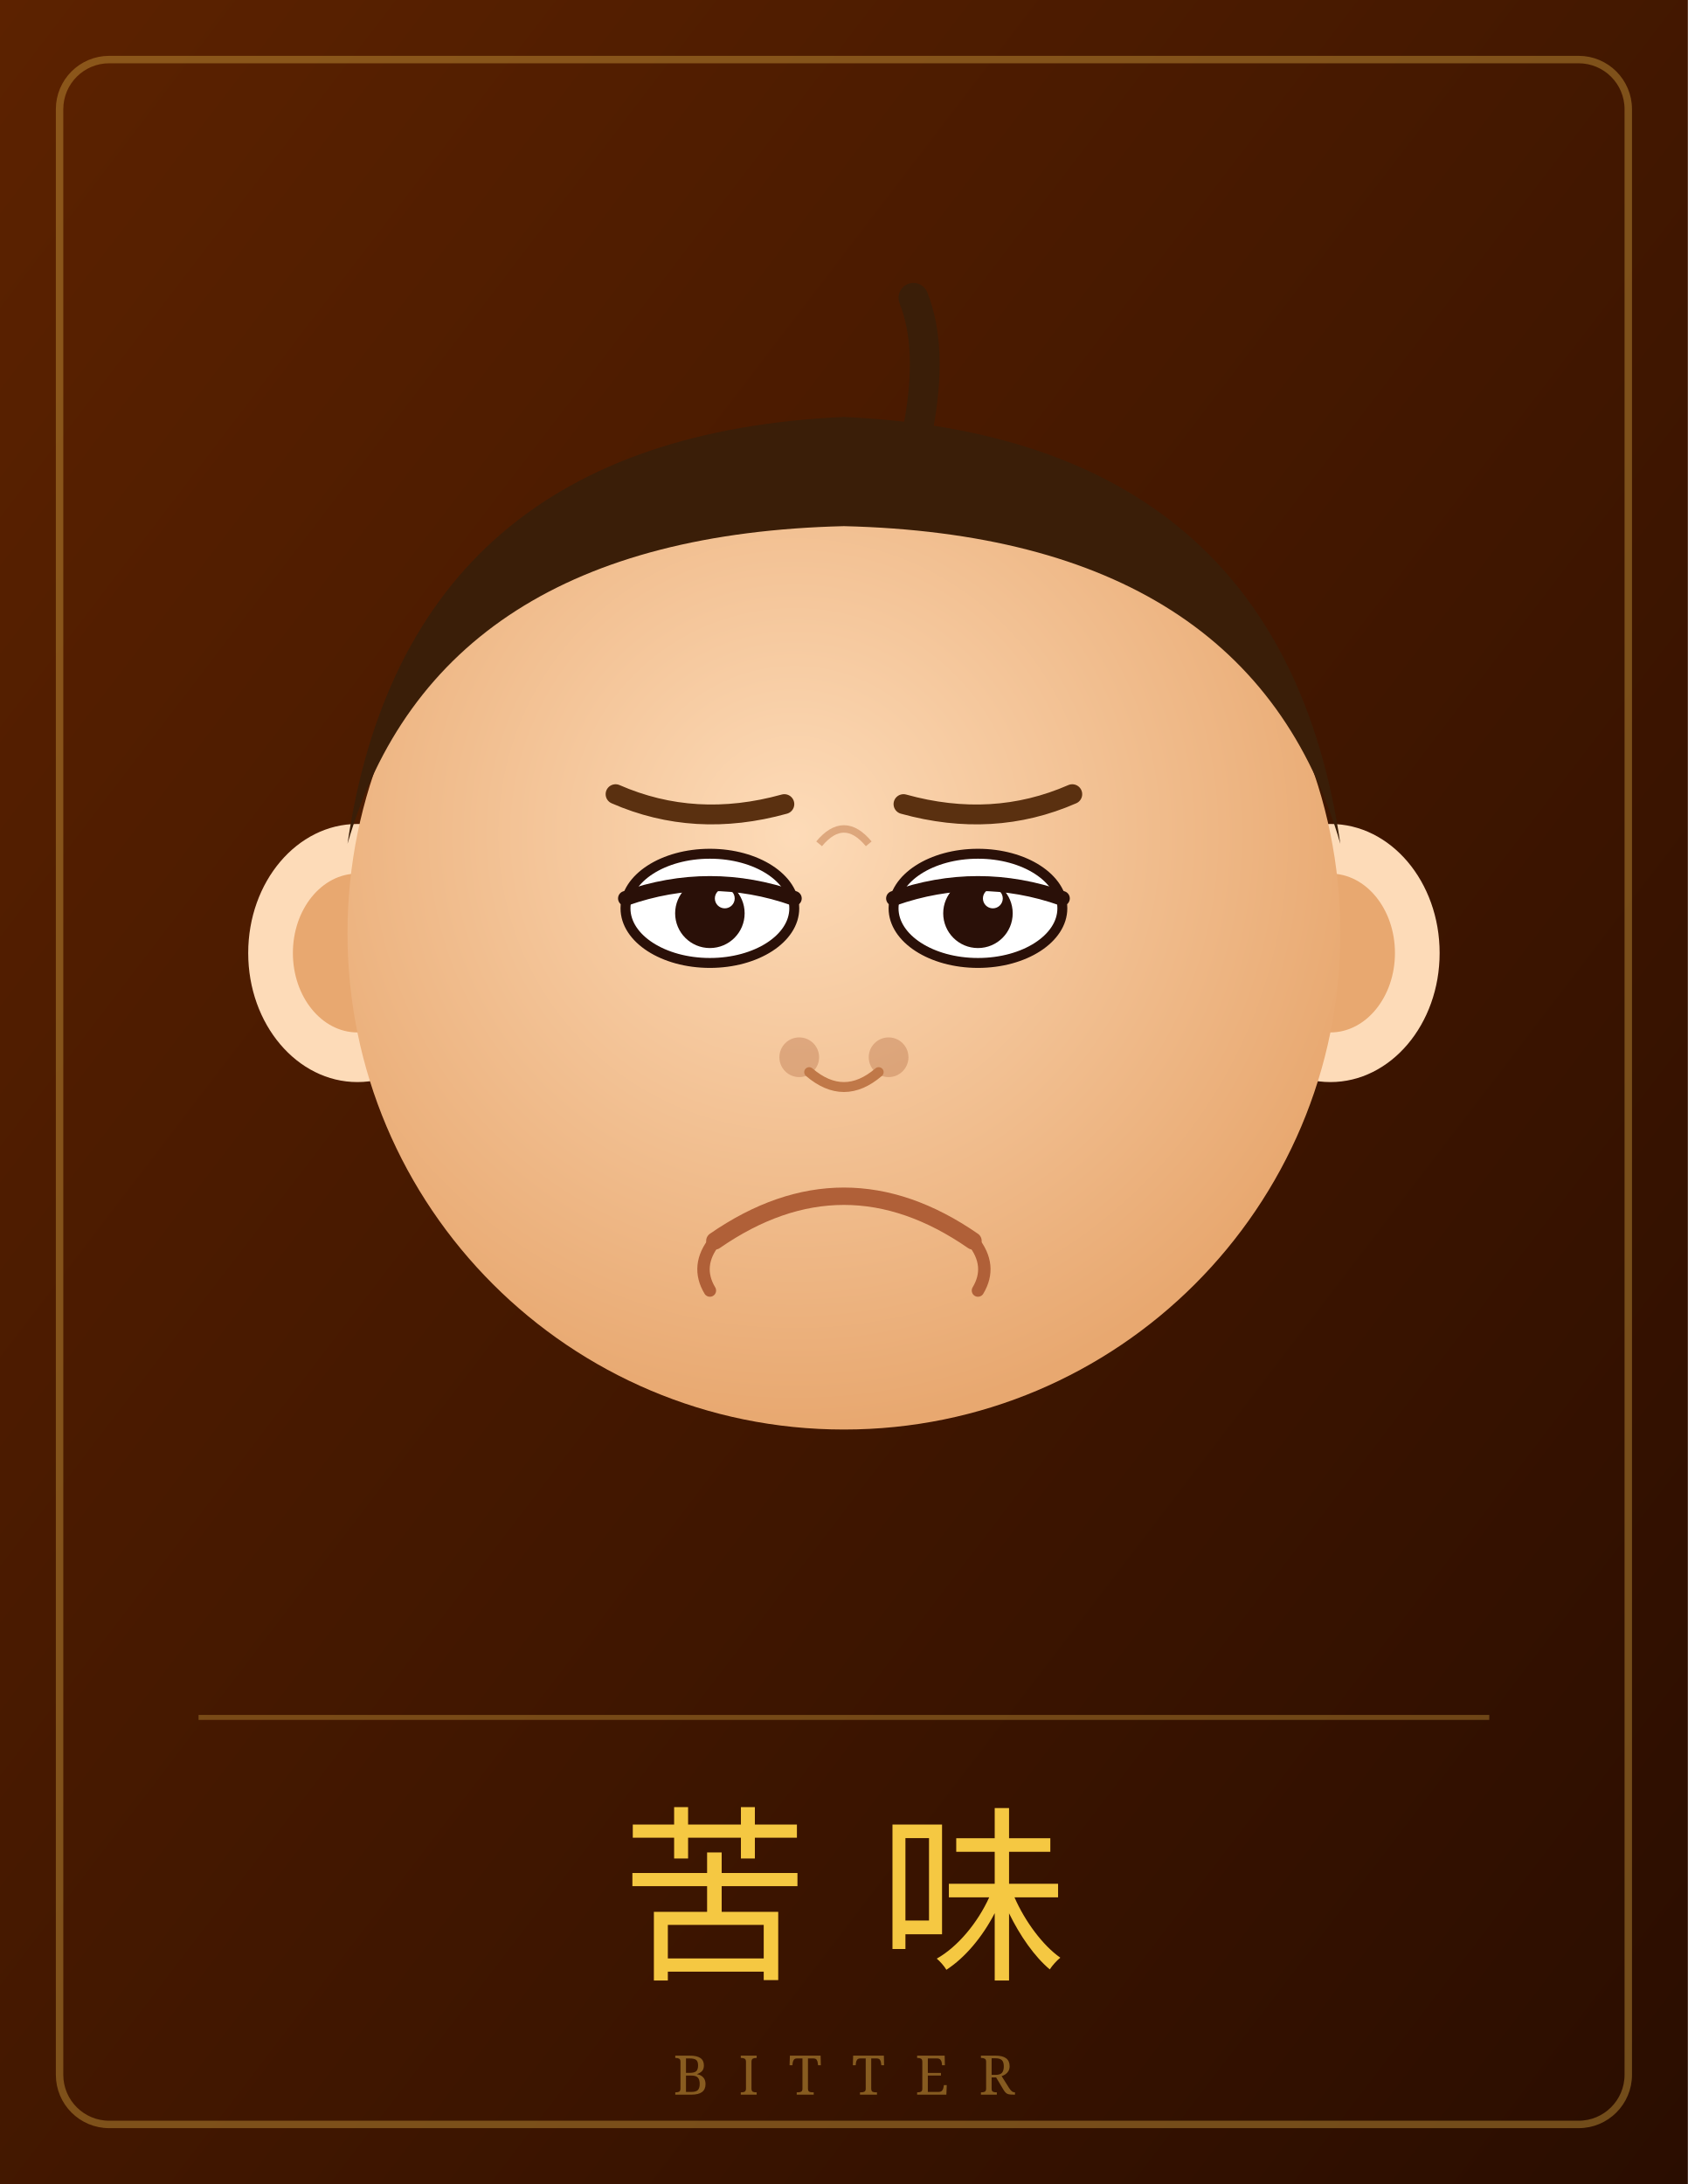
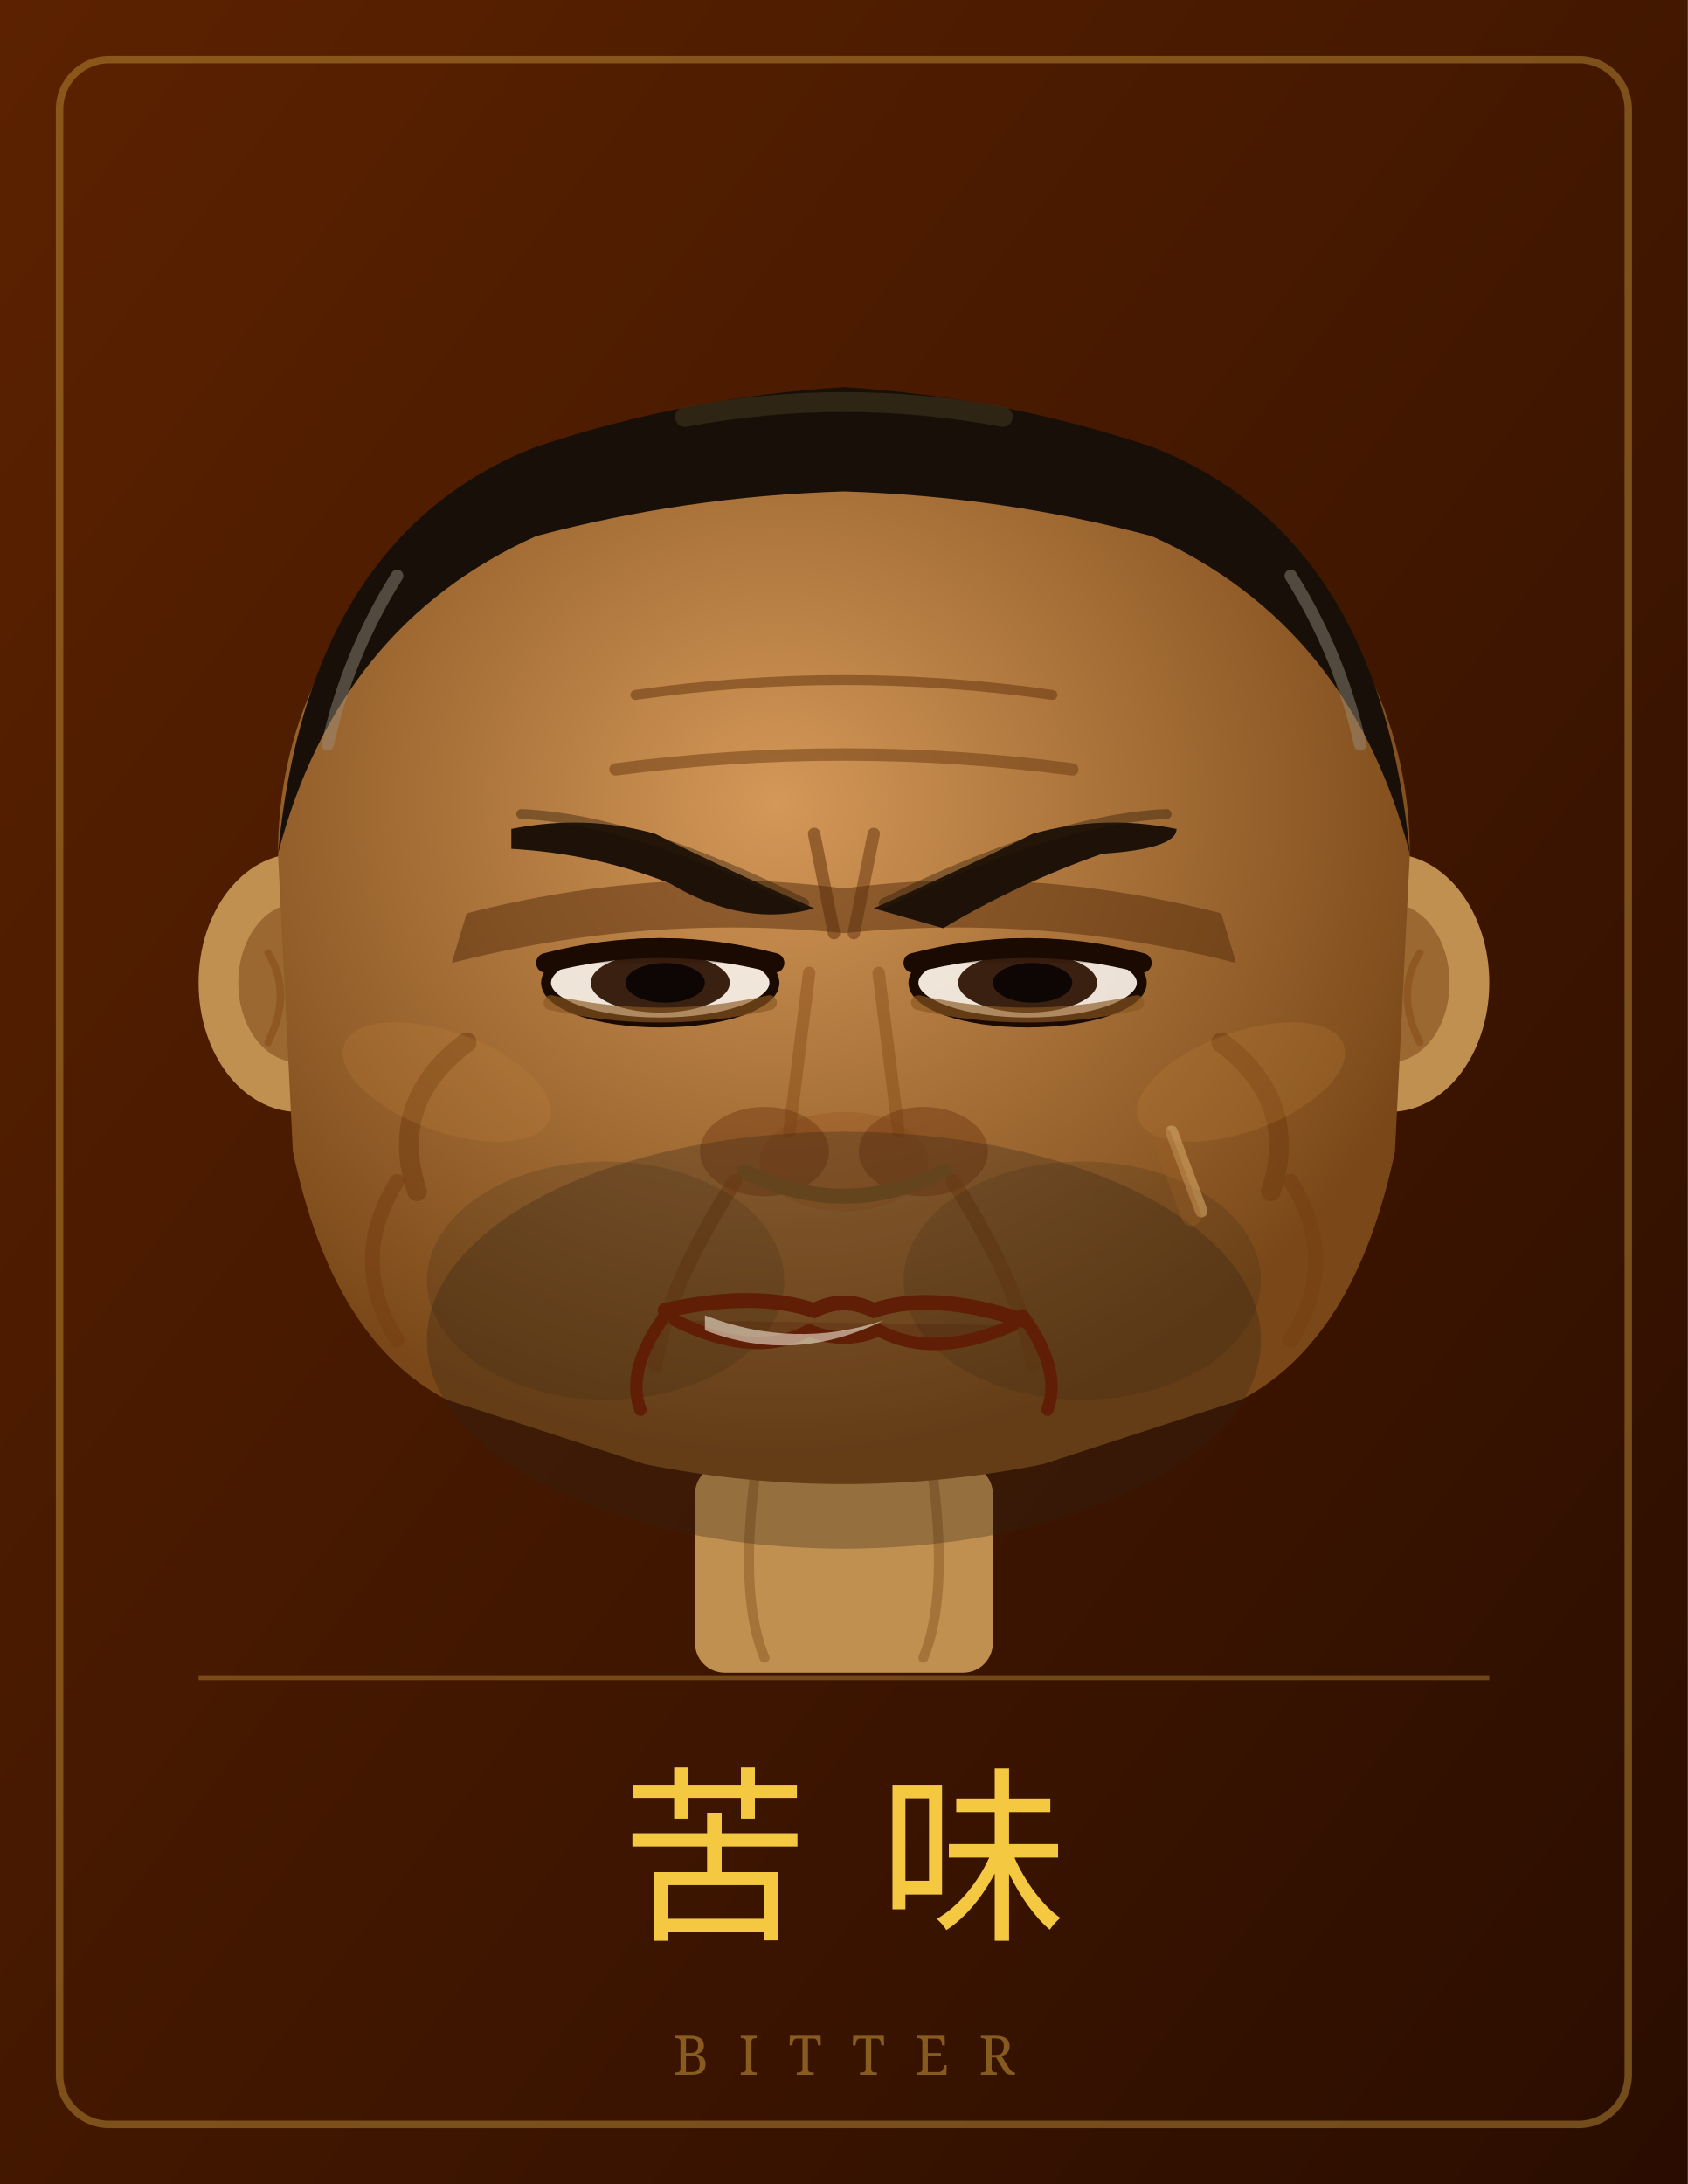
<svg xmlns="http://www.w3.org/2000/svg" viewBox="0 0 340 440">
  <defs>
-     <linearGradient id="bg2" x1="0" y1="0" x2="1" y2="1" gradientUnits="objectBoundingBox">
+     <linearGradient id="bg" x1="0" y1="0" x2="1" y2="1" gradientUnits="objectBoundingBox">
      <stop offset="0%" stop-color="#5c2200" />
      <stop offset="100%" stop-color="#2a0d00" />
    </linearGradient>
-     <radialGradient id="face2" cx="45%" cy="40%" r="60%">
-       <stop offset="0%" stop-color="#fddbb8" />
-       <stop offset="100%" stop-color="#e8a870" />
+     <radialGradient id="sk" cx="44%" cy="36%" r="62%">
+       <stop offset="0%" stop-color="#d49858" />
+       <stop offset="100%" stop-color="#7a4818" />
    </radialGradient>
  </defs>
-   <rect width="340" height="440" fill="url(#bg2)" />
+   <rect width="340" height="440" fill="url(#bg)" />
  <rect x="12" y="12" width="316" height="416" rx="10" fill="none" stroke="rgba(200,151,58,0.45)" stroke-width="1.5" />
-   <ellipse cx="72" cy="192" rx="22" ry="26" fill="#fddbb8" />
-   <ellipse cx="268" cy="192" rx="22" ry="26" fill="#fddbb8" />
-   <ellipse cx="72" cy="192" rx="13" ry="16" fill="#e8a870" />
-   <ellipse cx="268" cy="192" rx="13" ry="16" fill="#e8a870" />
-   <circle cx="170" cy="188" r="100" fill="url(#face2)" />
-   <path d="M70 170 Q82 88 170 84 Q258 88 270 170 Q252 108 170 106 Q88 108 70 170z" fill="#3a1e08" />
-   <path d="M185 86 Q188 70 184 60" stroke="#3a1e08" stroke-width="6" fill="none" stroke-linecap="round" />
-   <path d="M124 160 Q140 167 158 162" stroke="#5a3010" stroke-width="4" fill="none" stroke-linecap="round" />
-   <path d="M182 162 Q200 167 216 160" stroke="#5a3010" stroke-width="4" fill="none" stroke-linecap="round" />
-   <ellipse cx="143" cy="183" rx="17" ry="11" fill="white" />
-   <circle cx="143" cy="184" r="7" fill="#2a1008" />
-   <circle cx="146" cy="181" r="2" fill="white" />
-   <ellipse cx="143" cy="183" rx="17" ry="11" fill="none" stroke="#2a1008" stroke-width="2" />
-   <path d="M126 181 Q143 175 160 181" stroke="#2a1008" stroke-width="3" fill="none" stroke-linecap="round" />
-   <ellipse cx="197" cy="183" rx="17" ry="11" fill="white" />
-   <circle cx="197" cy="184" r="7" fill="#2a1008" />
-   <circle cx="200" cy="181" r="2" fill="white" />
-   <ellipse cx="197" cy="183" rx="17" ry="11" fill="none" stroke="#2a1008" stroke-width="2" />
-   <path d="M180 181 Q197 175 214 181" stroke="#2a1008" stroke-width="3" fill="none" stroke-linecap="round" />
-   <circle cx="161" cy="213" r="4" fill="rgba(160,80,40,0.28)" />
-   <circle cx="179" cy="213" r="4" fill="rgba(160,80,40,0.28)" />
-   <path d="M163 216 Q170 222 177 216" stroke="#c07848" stroke-width="2" fill="none" stroke-linecap="round" />
-   <path d="M144 250 Q170 232 196 250" stroke="#b06038" stroke-width="3.5" fill="none" stroke-linecap="round" />
-   <path d="M144 250 Q140 255 143 260" stroke="#b06038" stroke-width="2.5" fill="none" stroke-linecap="round" />
-   <path d="M196 250 Q200 255 197 260" stroke="#b06038" stroke-width="2.5" fill="none" stroke-linecap="round" />
-   <path d="M165 170 Q170 164 175 170" stroke="#c07848" stroke-width="1.5" fill="none" opacity="0.5" />
-   <line x1="40" y1="346" x2="300" y2="346" stroke="rgba(200,151,58,0.4)" stroke-width="1" />
-   <text x="170" y="396" text-anchor="middle" font-family="Hiragino Mincho ProN, Yu Mincho, serif" font-size="38" fill="#f5c842" letter-spacing="14">苦味</text>
-   <text x="170" y="422" text-anchor="middle" font-family="Georgia, serif" font-size="11" fill="rgba(200,151,58,0.55)" letter-spacing="6">BITTER</text>
+   <rect x="140" y="295" width="60" height="42" rx="6" fill="#c09050" />
+   <path d="M152 298 Q149 322 154 334" stroke="rgba(110,60,15,0.35)" stroke-width="2" fill="none" stroke-linecap="round" />
+   <path d="M188 298 Q191 322 186 334" stroke="rgba(110,60,15,0.35)" stroke-width="2" fill="none" stroke-linecap="round" />
+   <ellipse cx="60" cy="198" rx="20" ry="26" fill="#c09050" />
+   <ellipse cx="280" cy="198" rx="20" ry="26" fill="#c09050" />
+   <ellipse cx="60" cy="198" rx="12" ry="16" fill="#9a6830" />
+   <ellipse cx="280" cy="198" rx="12" ry="16" fill="#9a6830" />
+   <path d="M54 192 Q59 200 54 210" stroke="rgba(130,70,20,0.45)" stroke-width="1.5" fill="none" stroke-linecap="round" />
+   <path d="M286 192 Q281 200 286 210" stroke="rgba(130,70,20,0.45)" stroke-width="1.5" fill="none" stroke-linecap="round" />
+   <path d="M170 84 C242 82 284 122 284 172 L281 232 Q273 270 250 282 L210 295 Q170 303 130 295 L90 282 Q67 270 59 232 L56 172 C56 122 98 82 170 84Z" fill="url(#sk)" />
+   <path d="M80 238 Q70 254 80 270" stroke="rgba(115,60,15,0.48)" stroke-width="3" fill="none" stroke-linecap="round" />
+   <path d="M260 238 Q270 254 260 270" stroke="rgba(115,60,15,0.48)" stroke-width="3" fill="none" stroke-linecap="round" />
+   <path d="M246 210 Q262 222 256 240" stroke="rgba(110,58,15,0.5)" stroke-width="4" fill="none" stroke-linecap="round" />
+   <path d="M94 210 Q78 222 84 240" stroke="rgba(110,58,15,0.5)" stroke-width="4" fill="none" stroke-linecap="round" />
+   <ellipse cx="250" cy="218" rx="22" ry="10" fill="rgba(195,135,62,0.22)" transform="rotate(-20,250,218)" />
+   <ellipse cx="90" cy="218" rx="22" ry="10" fill="rgba(195,135,62,0.22)" transform="rotate(20,90,218)" />
+   <path d="M56 172 Q62 108 108 90 Q138 80 170 78 Q202 80 232 90 Q278 108 284 172 Q272 126 232 108 Q202 100 170 99 Q138 100 108 108 Q68 126 56 172Z" fill="#181008" />
+   <path d="M138 84 Q170 78 202 84" stroke="#382e1a" stroke-width="4" fill="none" stroke-linecap="round" opacity="0.7" />
+   <path d="M66 150 Q70 132 80 116" stroke="#9a9080" stroke-width="2.5" fill="none" stroke-linecap="round" opacity="0.45" />
+   <path d="M274 150 Q270 132 260 116" stroke="#9a9080" stroke-width="2.5" fill="none" stroke-linecap="round" opacity="0.45" />
+   <path d="M128 140 Q170 134 212 140" stroke="rgba(100,52,14,0.52)" stroke-width="2" fill="none" stroke-linecap="round" />
+   <path d="M124 155 Q170 149 216 155" stroke="rgba(100,52,14,0.48)" stroke-width="2.5" fill="none" stroke-linecap="round" />
+   <path d="M164 168 L168 188" stroke="rgba(100,52,14,0.55)" stroke-width="2.5" fill="none" stroke-linecap="round" />
+   <path d="M176 168 L172 188" stroke="rgba(100,52,14,0.5)" stroke-width="2.5" fill="none" stroke-linecap="round" />
+   <path d="M94 184 Q133 174 170 179 Q207 174 246 184 L249 194 Q210 184 170 188 Q130 184 91 194Z" fill="rgba(85,42,10,0.5)" />
+   <path d="M103 167 Q118 164 132 168 Q146 175 164 183 Q150 187 135 178 Q120 172 103 171Z" fill="#1e1208" />
+   <path d="M105 164 Q128 165 162 182" stroke="#2a1a08" stroke-width="2" fill="none" stroke-linecap="round" opacity="0.4" />
+   <path d="M176 183 Q194 175 208 168 Q222 164 237 167 Q237 171 222 172 Q205 178 190 187Z" fill="#1e1208" />
+   <path d="M178 182 Q212 165 235 164" stroke="#2a1a08" stroke-width="2" fill="none" stroke-linecap="round" opacity="0.4" />
+   <ellipse cx="133" cy="198" rx="23" ry="8" fill="white" opacity="0.8" />
+   <ellipse cx="133" cy="198" rx="14" ry="6" fill="#3a2010" />
+   <ellipse cx="134" cy="198" rx="8" ry="4" fill="#0e0604" />
+   <ellipse cx="133" cy="198" rx="23" ry="8" fill="none" stroke="#1a0a02" stroke-width="2" />
+   <path d="M110 194 Q133 188 156 194" stroke="#1a0a02" stroke-width="4" fill="rgba(35,12,2,0.2)" stroke-linecap="round" />
+   <path d="M111 202 Q133 207 155 202" stroke="#8a5820" stroke-width="3" fill="none" stroke-linecap="round" opacity="0.65" />
+   <ellipse cx="207" cy="198" rx="23" ry="8" fill="white" opacity="0.8" />
+   <ellipse cx="207" cy="198" rx="14" ry="6" fill="#3a2010" />
+   <ellipse cx="208" cy="198" rx="8" ry="4" fill="#0e0604" />
+   <ellipse cx="207" cy="198" rx="23" ry="8" fill="none" stroke="#1a0a02" stroke-width="2" />
+   <path d="M184 194 Q207 188 230 194" stroke="#1a0a02" stroke-width="4" fill="rgba(35,12,2,0.2)" stroke-linecap="round" />
+   <path d="M185 202 Q207 207 229 202" stroke="#8a5820" stroke-width="3" fill="none" stroke-linecap="round" opacity="0.65" />
+   <path d="M163 196 L159 228" stroke="rgba(130,70,18,0.42)" stroke-width="2.5" fill="none" stroke-linecap="round" />
+   <path d="M177 196 L181 228" stroke="rgba(130,70,18,0.42)" stroke-width="2.5" fill="none" stroke-linecap="round" />
+   <ellipse cx="170" cy="234" rx="17" ry="10" fill="rgba(148,78,28,0.3)" />
+   <ellipse cx="154" cy="232" rx="13" ry="9" fill="rgba(108,50,14,0.42)" />
+   <ellipse cx="186" cy="232" rx="13" ry="9" fill="rgba(108,50,14,0.42)" />
+   <path d="M150 236 Q170 246 190 236" stroke="#7a5220" stroke-width="3" fill="none" stroke-linecap="round" />
+   <path d="M148 238 Q134 260 132 275" stroke="rgba(128,68,20,0.58)" stroke-width="3" fill="none" stroke-linecap="round" />
+   <path d="M192 238 Q206 260 208 275" stroke="rgba(128,68,20,0.58)" stroke-width="3" fill="none" stroke-linecap="round" />
+   <ellipse cx="170" cy="270" rx="84" ry="42" fill="rgba(48,36,20,0.3)" />
+   <ellipse cx="122" cy="258" rx="36" ry="24" fill="rgba(48,36,20,0.18)" />
+   <ellipse cx="218" cy="258" rx="36" ry="24" fill="rgba(48,36,20,0.18)" />
+   <path d="M134 264 Q152 260 164 264 Q170 261 176 264 Q188 260 206 266" stroke="#601e06" stroke-width="3" fill="none" stroke-linecap="round" />
+   <path d="M136 266 Q152 274 163 268 Q170 271 177 268 Q188 274 204 267" stroke="#601e06" stroke-width="2.5" fill="rgba(70,15,2,0.2)" stroke-linecap="round" />
+   <path d="M134 265 Q126 276 129 284" stroke="#601e06" stroke-width="2.5" fill="none" stroke-linecap="round" />
+   <path d="M206 265 Q214 276 211 284" stroke="#601e06" stroke-width="2.5" fill="none" stroke-linecap="round" />
+   <path d="M142 265 Q160 272 178 266 Q160 275 142 268Z" fill="rgba(240,230,210,0.6)" />
+   <path d="M236 228 L242 244" stroke="rgba(210,165,100,0.6)" stroke-width="2.5" stroke-linecap="round" />
+   <path d="M234 229 L240 245" stroke="rgba(155,95,38,0.35)" stroke-width="4" fill="none" stroke-linecap="round" />
+   <line x1="40" y1="338" x2="300" y2="338" stroke="rgba(200,151,58,0.4)" stroke-width="1" />
+   <text x="170" y="388" text-anchor="middle" font-family="Hiragino Mincho ProN, Yu Mincho, serif" font-size="38" fill="#f5c842" letter-spacing="14">苦味</text>
+   <text x="170" y="418" text-anchor="middle" font-family="Georgia, serif" font-size="11" fill="rgba(200,151,58,0.55)" letter-spacing="6">BITTER</text>
</svg>
